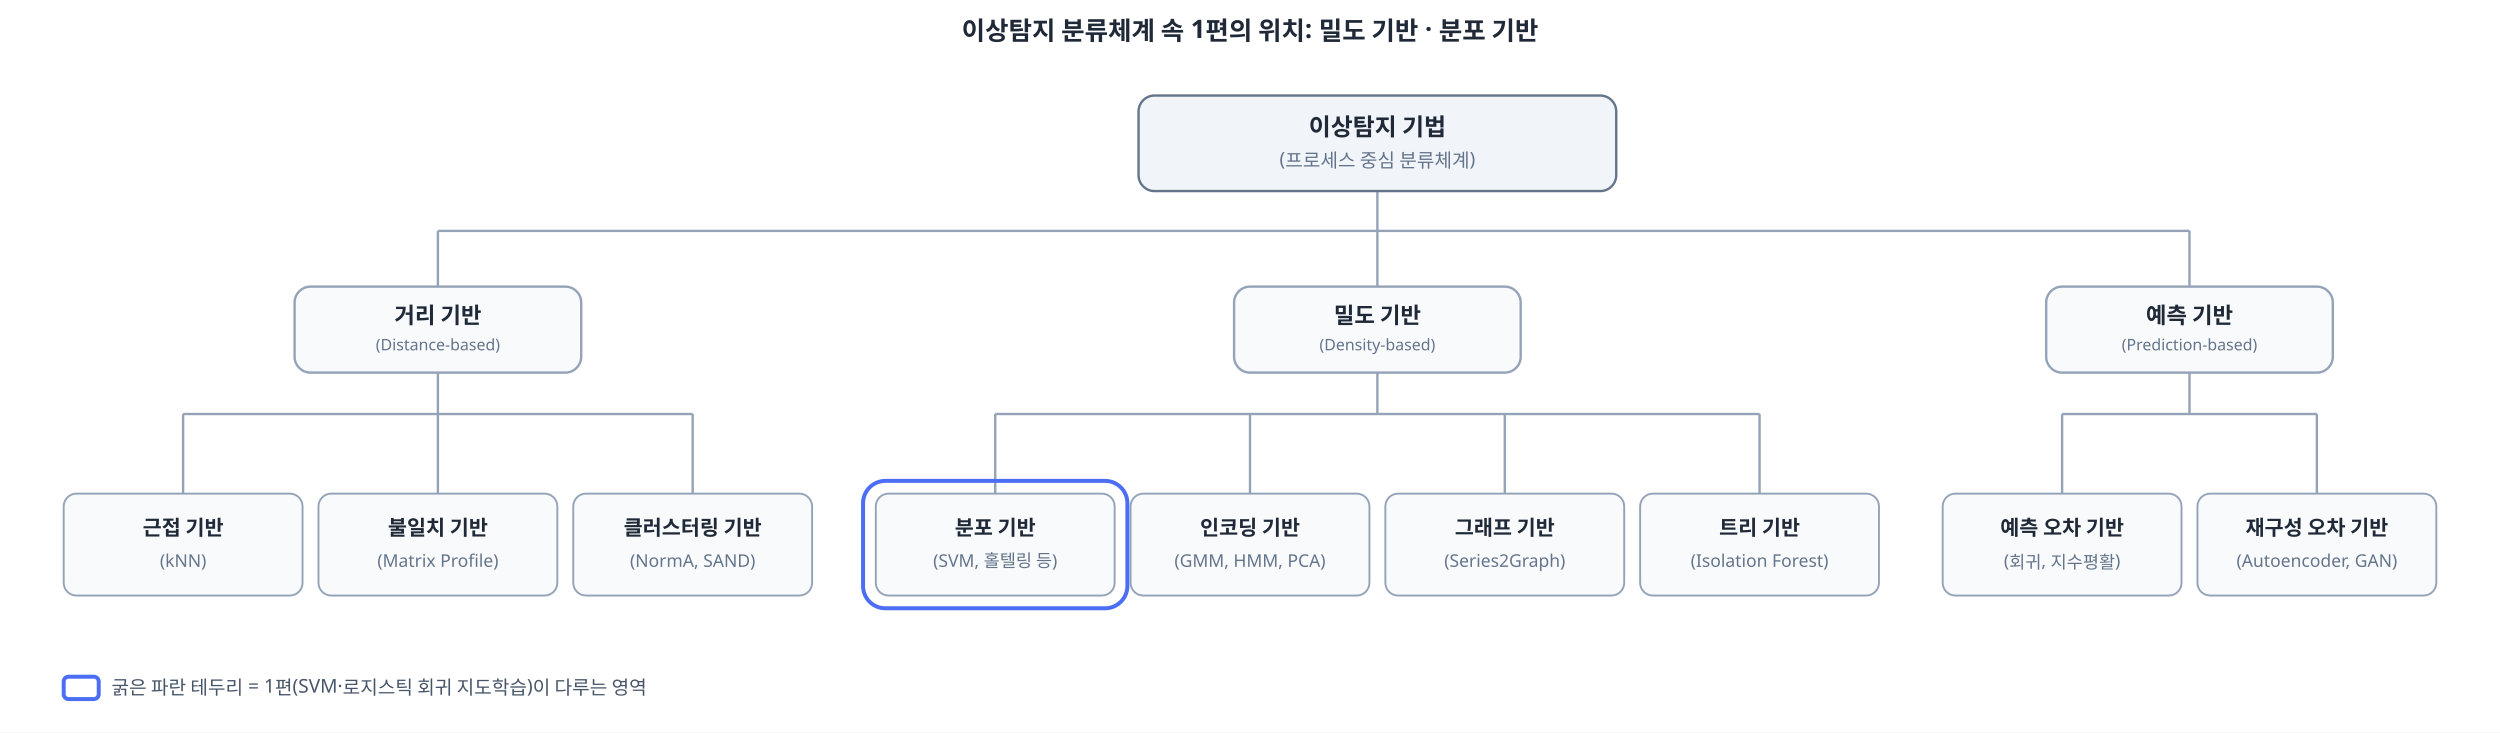
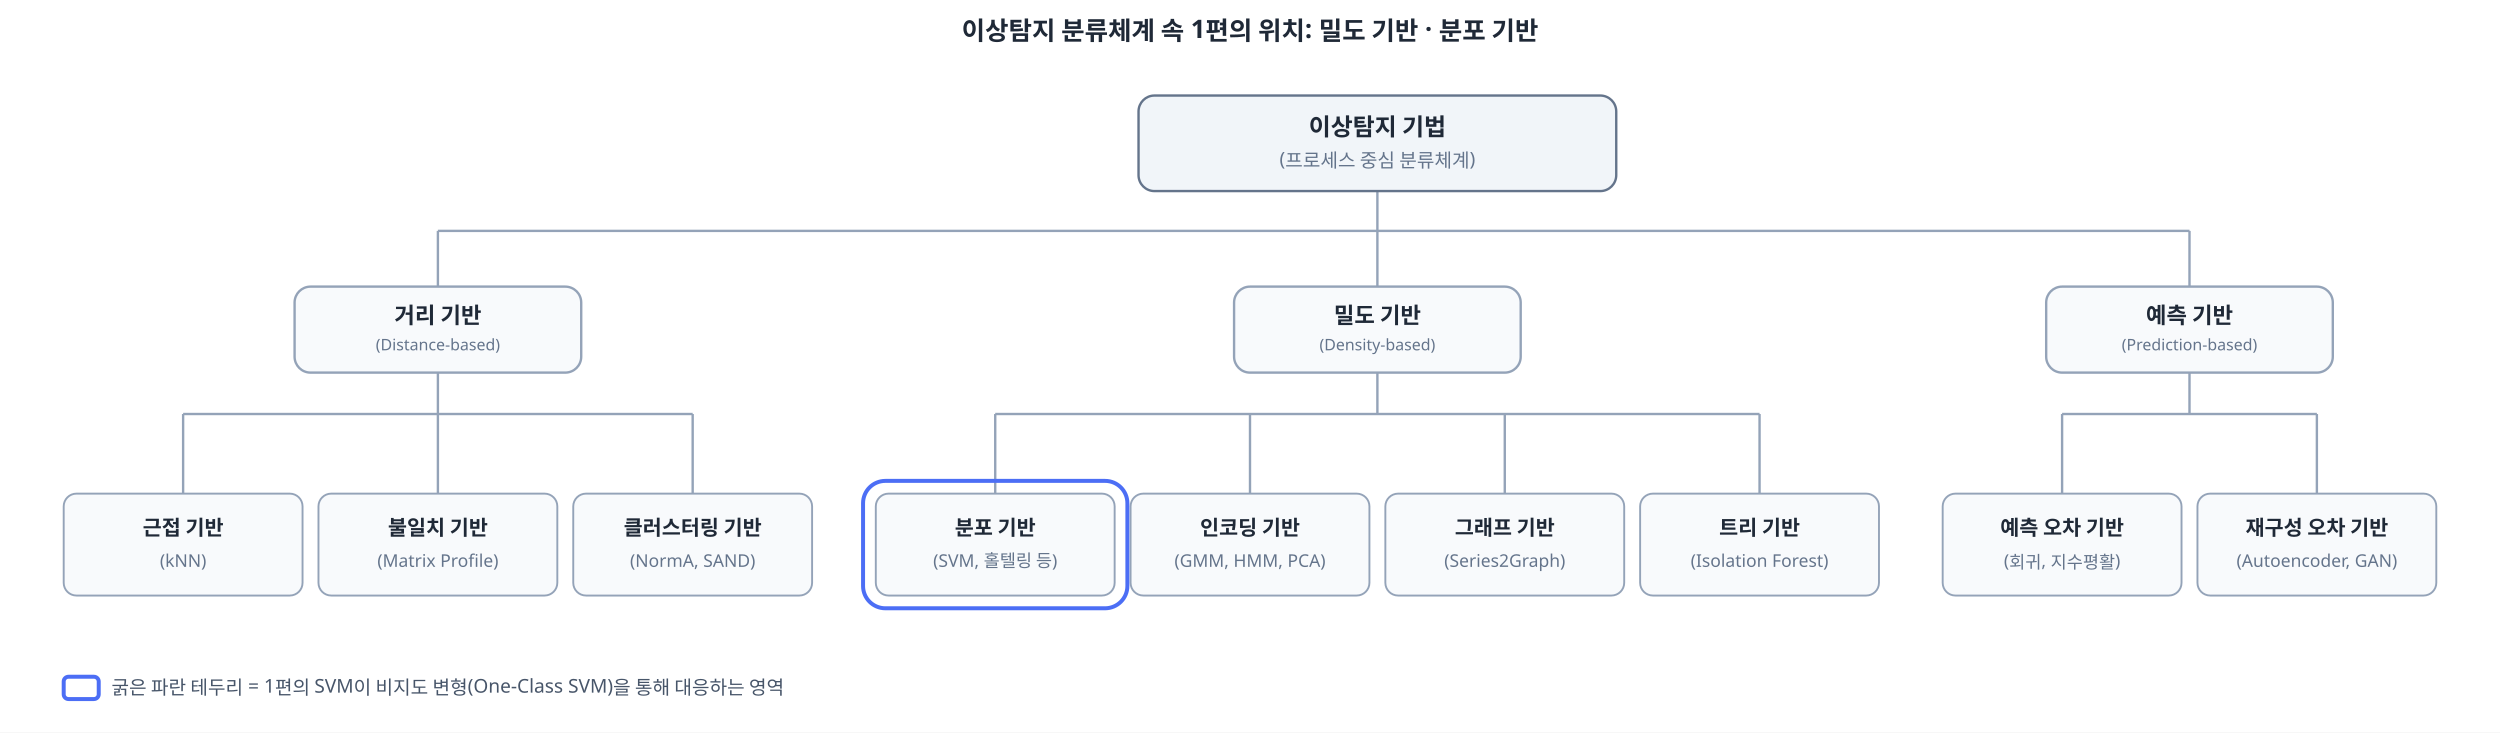
<svg xmlns="http://www.w3.org/2000/svg" viewBox="0 0 1570 460" font-family="'Pretendard','Apple SD Gothic Neo','Malgun Gothic',sans-serif">
  <rect x="0" y="0" width="1570" height="460" fill="#FFFFFF" />
  <text x="785" y="25" text-anchor="middle" font-size="16" font-weight="700" fill="#1F2937">이상탐지 분류체계 속 1편의 위치: 밀도 기반 · 분포 기반</text>
  <path d="M865,120 L865,145 M275,145 L1375,145 M275,145 L275,180 M865,145 L865,180 M1375,145 L1375,180" fill="none" stroke="#94A3B8" stroke-width="1.5" />
  <path d="M275,234 L275,260 M115,260 L435,260 M115,260 L115,310 M275,260 L275,310 M435,260 L435,310" fill="none" stroke="#94A3B8" stroke-width="1.5" />
  <path d="M865,234 L865,260 M625,260 L1105,260 M625,260 L625,310 M785,260 L785,310 M945,260 L945,310 M1105,260 L1105,310" fill="none" stroke="#94A3B8" stroke-width="1.5" />
  <path d="M1375,234 L1375,260 M1295,260 L1455,260 M1295,260 L1295,310 M1455,260 L1455,310" fill="none" stroke="#94A3B8" stroke-width="1.5" />
  <rect x="715" y="60" width="300" height="60" rx="10" fill="#F1F5F9" stroke="#64748B" stroke-width="1.5" />
  <text x="865" y="85" text-anchor="middle" font-size="15" font-weight="700" fill="#1F2937">이상탐지 기법</text>
  <text x="865" y="104" text-anchor="middle" font-size="12" fill="#64748B">(프로세스 중심 분류체계)</text>
  <rect x="185" y="180" width="180" height="54" rx="10" fill="#F8FAFC" stroke="#94A3B8" stroke-width="1.5" />
  <text x="275" y="203" text-anchor="middle" font-size="14" font-weight="700" fill="#1F2937">거리 기반</text>
  <text x="275" y="220" text-anchor="middle" font-size="10" fill="#64748B">(Distance-based)</text>
  <rect x="775" y="180" width="180" height="54" rx="10" fill="#F8FAFC" stroke="#94A3B8" stroke-width="1.5" />
  <text x="865" y="203" text-anchor="middle" font-size="14" font-weight="700" fill="#1F2937">밀도 기반</text>
  <text x="865" y="220" text-anchor="middle" font-size="10" fill="#64748B">(Density-based)</text>
  <rect x="1285" y="180" width="180" height="54" rx="10" fill="#F8FAFC" stroke="#94A3B8" stroke-width="1.5" />
  <text x="1375" y="203" text-anchor="middle" font-size="14" font-weight="700" fill="#1F2937">예측 기반</text>
  <text x="1375" y="220" text-anchor="middle" font-size="10" fill="#64748B">(Prediction-based)</text>
  <rect x="40" y="310" width="150" height="64" rx="8" fill="#F8FAFC" stroke="#94A3B8" stroke-width="1.2" />
  <text x="115" y="336" text-anchor="middle" font-size="13" font-weight="600" fill="#1F2937">근접 기반</text>
  <text x="115" y="356" text-anchor="middle" font-size="11" fill="#64748B">(kNN)</text>
  <rect x="200" y="310" width="150" height="64" rx="8" fill="#F8FAFC" stroke="#94A3B8" stroke-width="1.2" />
  <text x="275" y="336" text-anchor="middle" font-size="13" font-weight="600" fill="#1F2937">불일치 기반</text>
  <text x="275" y="356" text-anchor="middle" font-size="11" fill="#64748B">(Matrix Profile)</text>
  <rect x="360" y="310" width="150" height="64" rx="8" fill="#F8FAFC" stroke="#94A3B8" stroke-width="1.2" />
  <text x="435" y="336" text-anchor="middle" font-size="13" font-weight="600" fill="#1F2937">클러스터링 기반</text>
  <text x="435" y="356" text-anchor="middle" font-size="11" fill="#64748B">(NormA, SAND)</text>
  <rect x="550" y="310" width="150" height="64" rx="8" fill="#F8FAFC" stroke="#94A3B8" stroke-width="1.2" />
  <text x="625" y="336" text-anchor="middle" font-size="13" font-weight="600" fill="#1F2937">분포 기반</text>
  <text x="625" y="356" text-anchor="middle" font-size="11" fill="#64748B">(SVM, 홀텔링 등)</text>
  <rect x="710" y="310" width="150" height="64" rx="8" fill="#F8FAFC" stroke="#94A3B8" stroke-width="1.2" />
  <text x="785" y="336" text-anchor="middle" font-size="13" font-weight="600" fill="#1F2937">인코딩 기반</text>
  <text x="785" y="356" text-anchor="middle" font-size="11" fill="#64748B">(GMM, HMM, PCA)</text>
  <rect x="870" y="310" width="150" height="64" rx="8" fill="#F8FAFC" stroke="#94A3B8" stroke-width="1.2" />
  <text x="945" y="336" text-anchor="middle" font-size="13" font-weight="600" fill="#1F2937">그래프 기반</text>
  <text x="945" y="356" text-anchor="middle" font-size="11" fill="#64748B">(Series2Graph)</text>
  <rect x="1030" y="310" width="150" height="64" rx="8" fill="#F8FAFC" stroke="#94A3B8" stroke-width="1.2" />
  <text x="1105" y="336" text-anchor="middle" font-size="13" font-weight="600" fill="#1F2937">트리 기반</text>
  <text x="1105" y="356" text-anchor="middle" font-size="11" fill="#64748B">(Isolation Forest)</text>
  <rect x="1220" y="310" width="150" height="64" rx="8" fill="#F8FAFC" stroke="#94A3B8" stroke-width="1.2" />
  <text x="1295" y="336" text-anchor="middle" font-size="13" font-weight="600" fill="#1F2937">예측 오차 기반</text>
  <text x="1295" y="356" text-anchor="middle" font-size="11" fill="#64748B">(회귀, 지수평활)</text>
  <rect x="1380" y="310" width="150" height="64" rx="8" fill="#F8FAFC" stroke="#94A3B8" stroke-width="1.2" />
  <text x="1455" y="336" text-anchor="middle" font-size="13" font-weight="600" fill="#1F2937">재구성 오차 기반</text>
  <text x="1455" y="356" text-anchor="middle" font-size="11" fill="#64748B">(Autoencoder, GAN)</text>
  <rect x="542" y="302" width="166" height="80" rx="14" fill="none" stroke="#4C6EF5" stroke-width="2.5" />
  <rect x="40" y="425" width="22" height="14" rx="3" fill="none" stroke="#4C6EF5" stroke-width="2.5" />
-   <text x="70" y="436" font-size="12" fill="#475569">굵은 파란 테두리 = 1편(SVM·로지스틱 회귀 지도학습)이 다루는 영역</text>
+   <text x="70" y="436" font-size="12" fill="#475569">굵은 파란 테두리 = 1편의 SVM이 비지도 변형(One-Class SVM)을 통해 대응하는 영역</text>
</svg>
